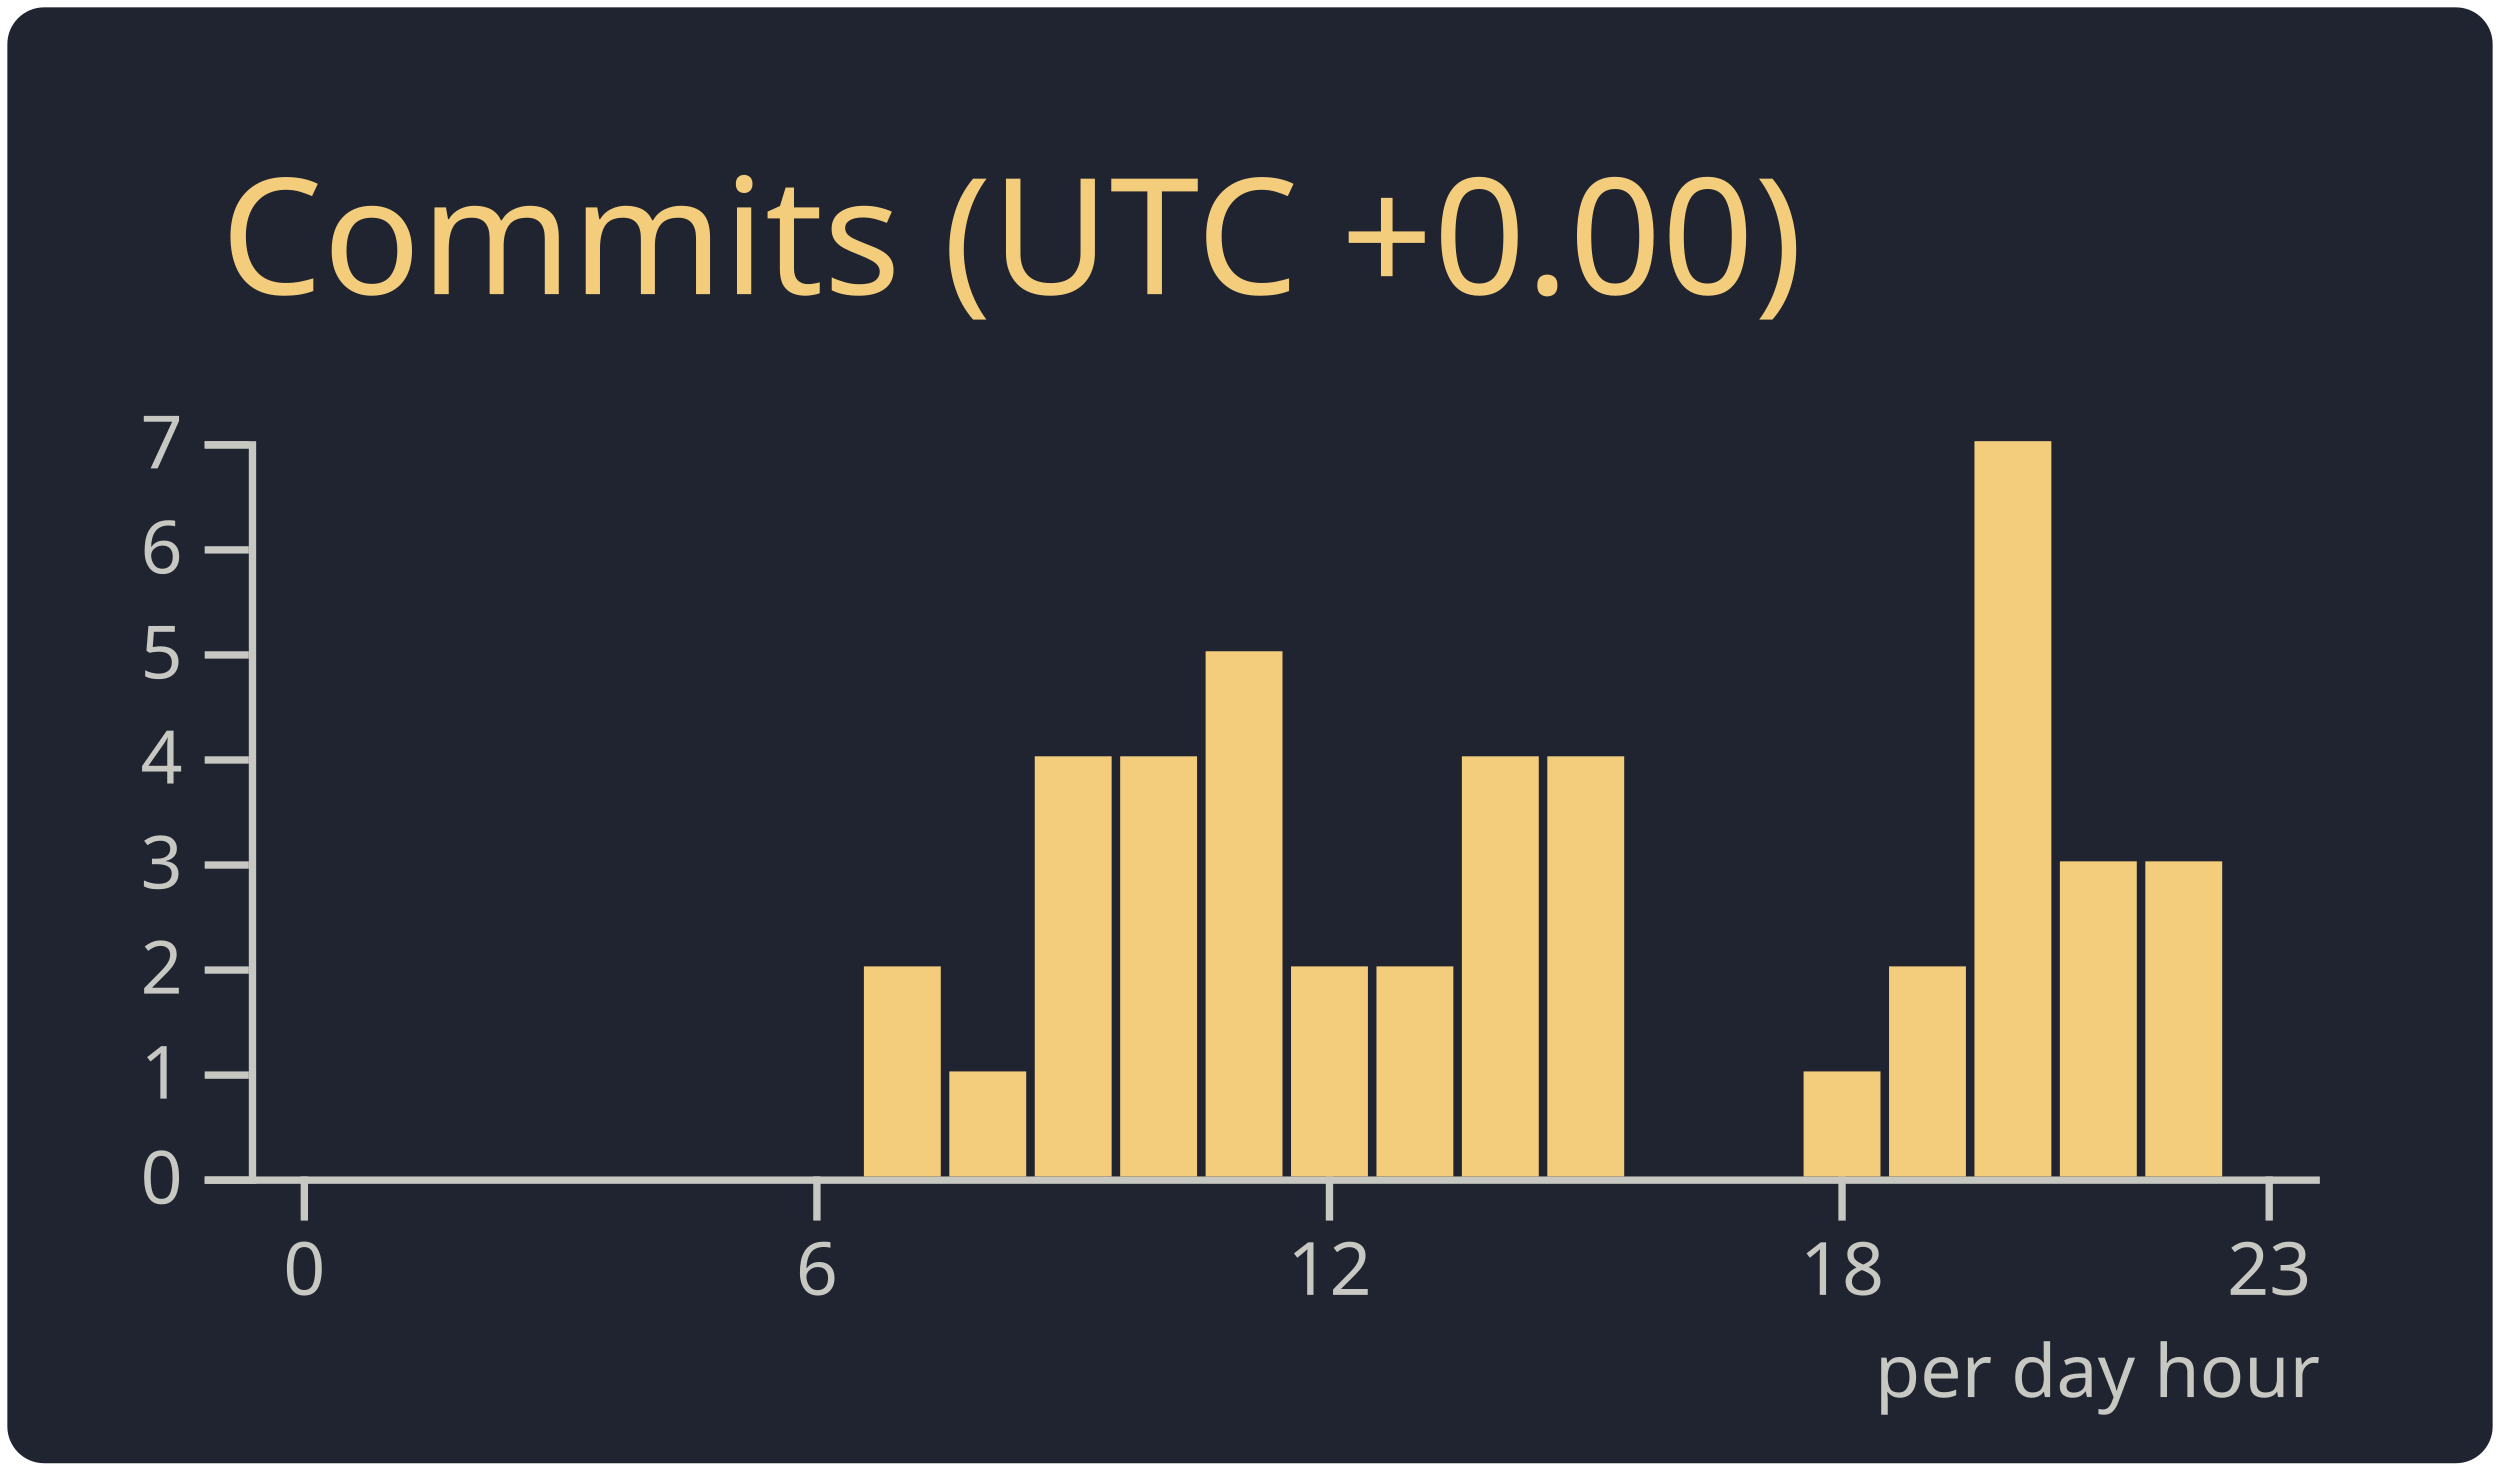
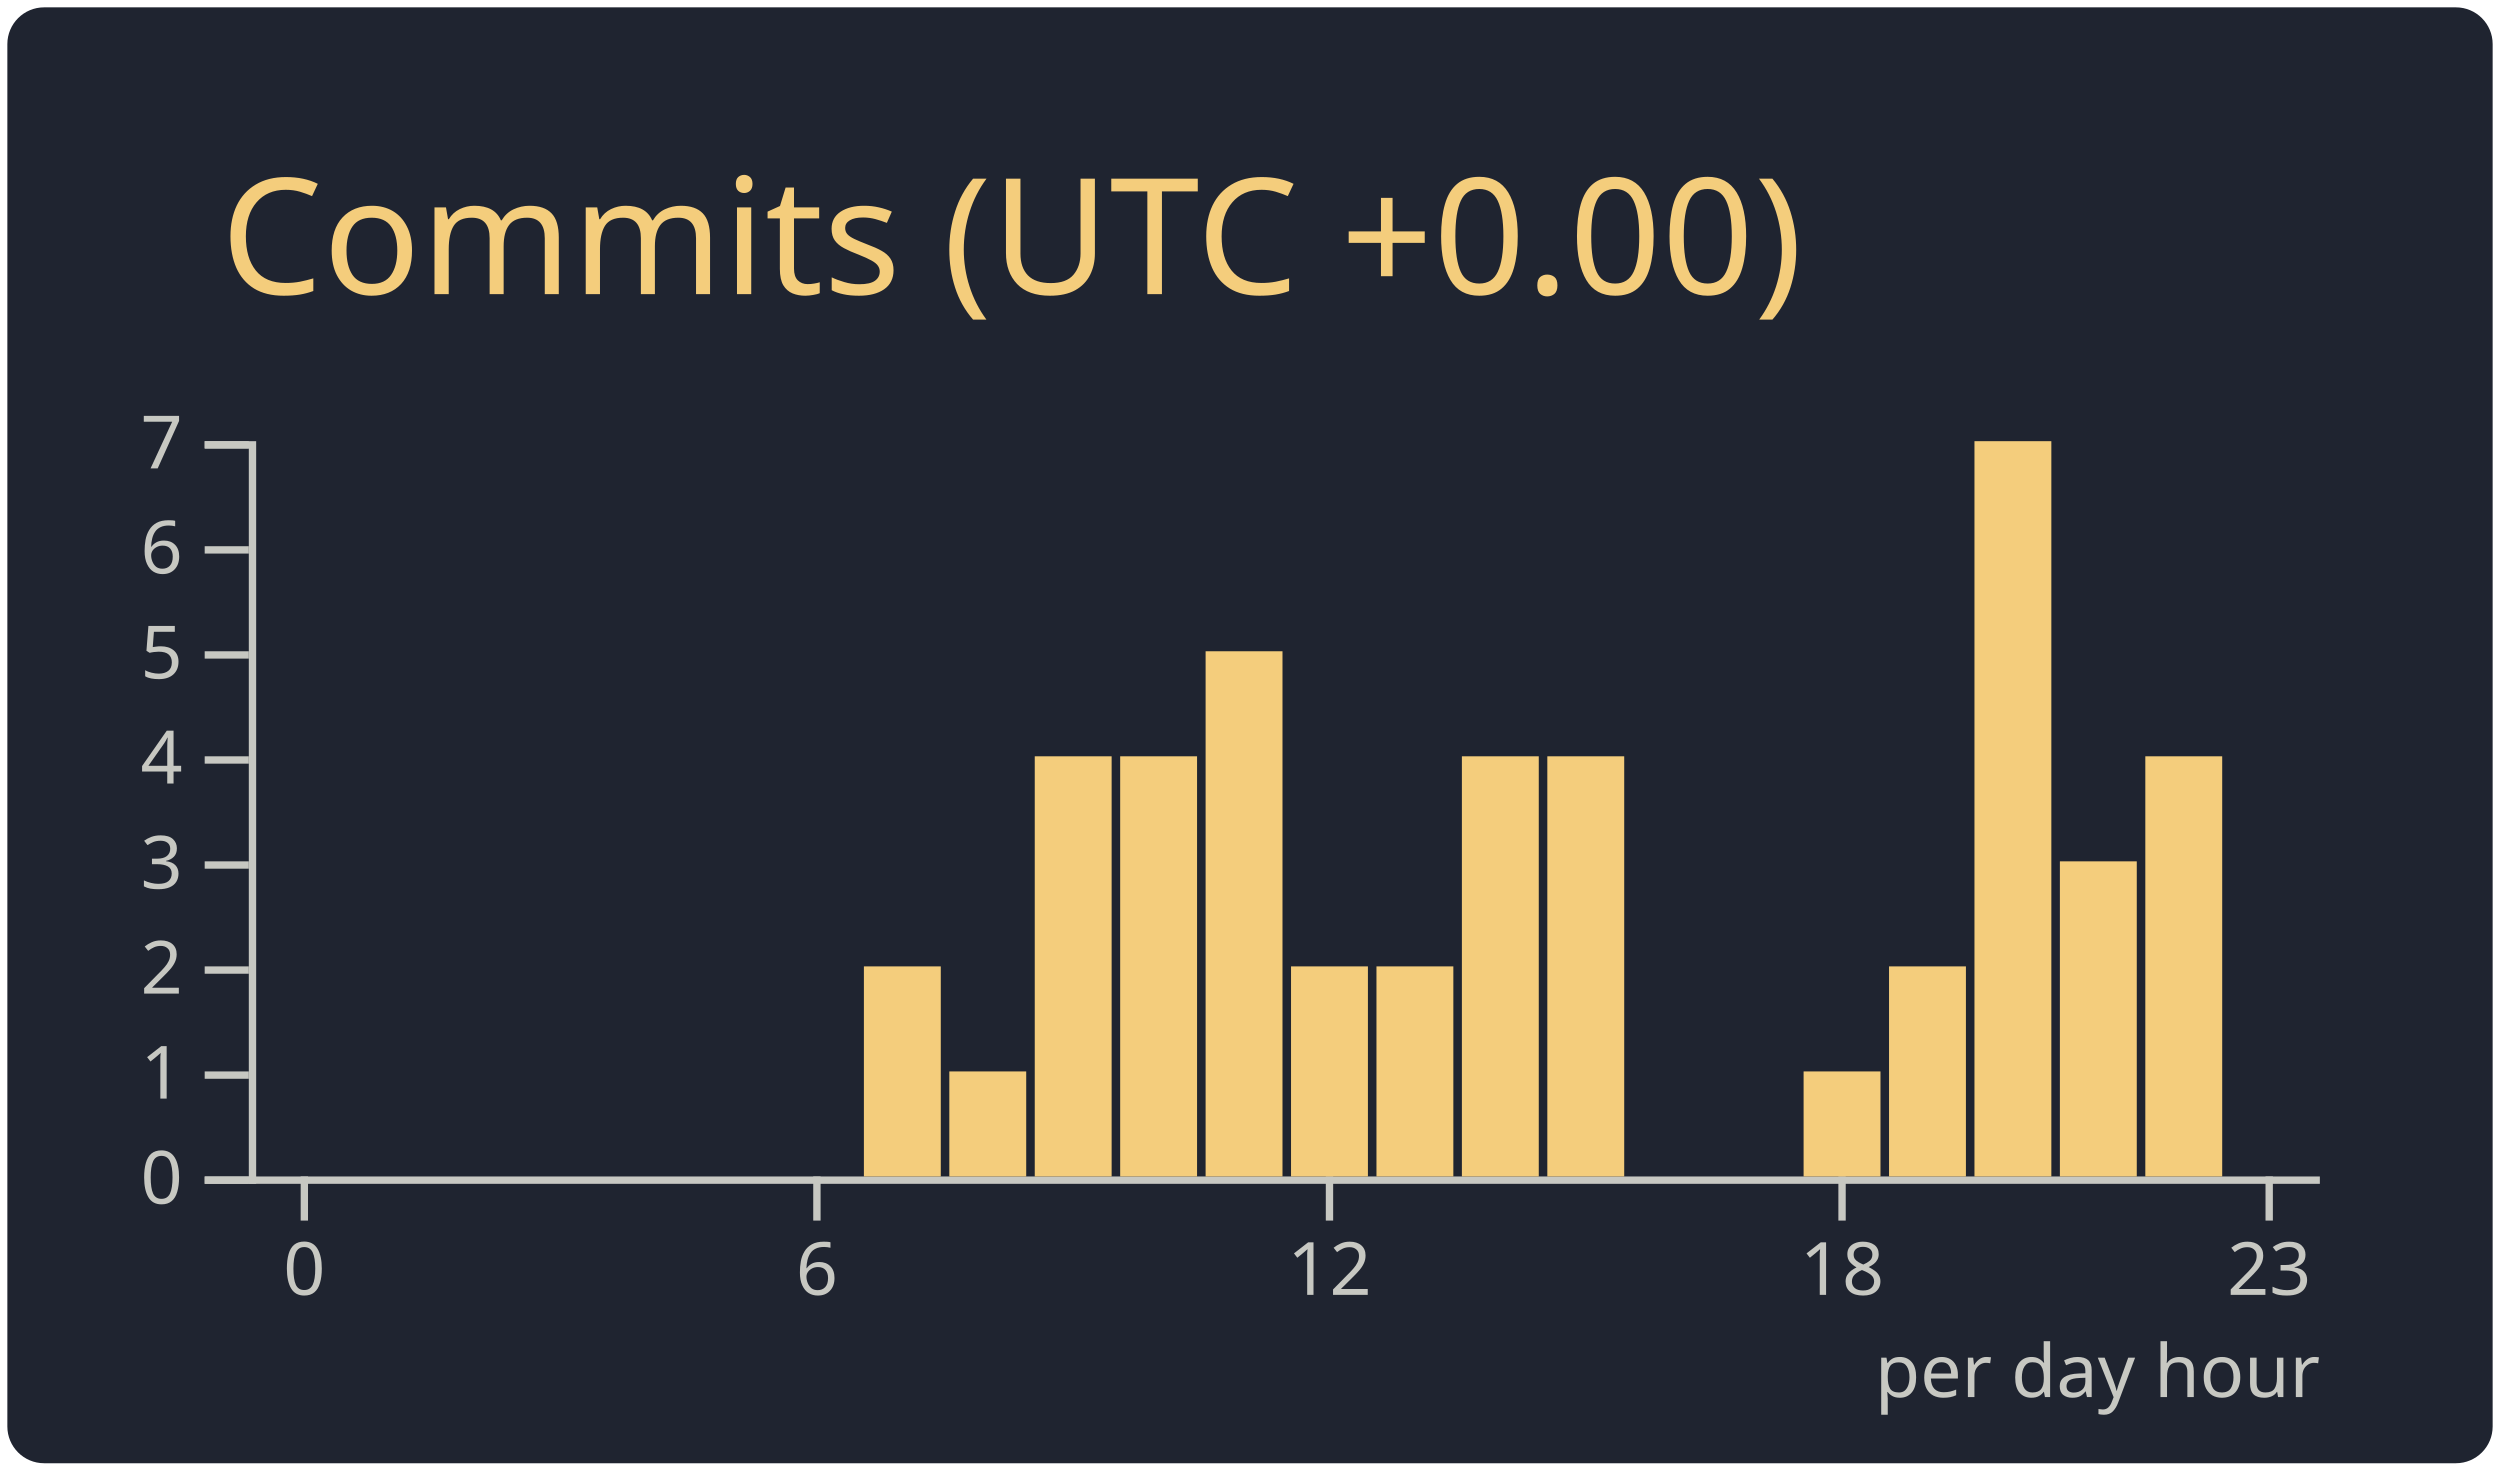
<svg xmlns="http://www.w3.org/2000/svg" width="340" height="200" viewBox="0 0 340 200">
  <style>* {
          font-family: 'Segoe UI', Ubuntu, "Helvetica Neue", Sans-Serif
        }</style>
  <rect x="1" y="1" rx="5" ry="5" height="99%" width="99.412%" stroke="#000000" stroke-width="1" fill="#1f2430" stroke-opacity="0" />
  <text x="30" y="40" style="font-size: 22px; fill: #f4cd7c;">Commits (UTC +0.00)</text>
  <g transform="translate(0,40)">
    <g color="#f4cd7c" transform="translate(35,20)">
      <g color="#c7c8c2" transform="translate(0,100)" fill="none" font-size="10" font-family="sans-serif" text-anchor="middle">
        <path class="domain" stroke="currentColor" d="M-1.162,0.5H280.5" />
        <g class="tick" opacity="1" transform="translate(6.390041,0)">
          <line stroke="currentColor" y2="6" />
          <text fill="currentColor" y="9" dy="0.71em">0</text>
        </g>
        <g class="tick" opacity="1" transform="translate(76.09959,0)">
          <line stroke="currentColor" y2="6" />
          <text fill="currentColor" y="9" dy="0.71em">6</text>
        </g>
        <g class="tick" opacity="1" transform="translate(145.8091,0)">
          <line stroke="currentColor" y2="6" />
          <text fill="currentColor" y="9" dy="0.71em">12</text>
        </g>
        <g class="tick" opacity="1" transform="translate(215.5187,0)">
          <line stroke="currentColor" y2="6" />
          <text fill="currentColor" y="9" dy="0.71em">18</text>
        </g>
        <g class="tick" opacity="1" transform="translate(273.61,0)">
          <line stroke="currentColor" y2="6" />
          <text fill="currentColor" y="9" dy="0.71em">23</text>
        </g>
      </g>
      <g color="#c7c8c2" transform="translate(-1.161826,0)" fill="none" font-size="10" font-family="sans-serif" text-anchor="end">
        <path class="domain" stroke="currentColor" d="M-6,100.5H0.5V0.5H-6" />
        <g class="tick" opacity="1" transform="translate(0,100.5)">
          <line stroke="currentColor" x2="-6" />
          <text fill="currentColor" x="-9" dy="0.32em">0</text>
        </g>
        <g class="tick" opacity="1" transform="translate(0,86.21429)">
          <line stroke="currentColor" x2="-6" />
          <text fill="currentColor" x="-9" dy="0.32em">1</text>
        </g>
        <g class="tick" opacity="1" transform="translate(0,71.92857)">
          <line stroke="currentColor" x2="-6" />
          <text fill="currentColor" x="-9" dy="0.32em">2</text>
        </g>
        <g class="tick" opacity="1" transform="translate(0,57.64286)">
          <line stroke="currentColor" x2="-6" />
          <text fill="currentColor" x="-9" dy="0.32em">3</text>
        </g>
        <g class="tick" opacity="1" transform="translate(0,43.35714)">
          <line stroke="currentColor" x2="-6" />
          <text fill="currentColor" x="-9" dy="0.32em">4</text>
        </g>
        <g class="tick" opacity="1" transform="translate(0,29.07143)">
          <line stroke="currentColor" x2="-6" />
          <text fill="currentColor" x="-9" dy="0.32em">5</text>
        </g>
        <g class="tick" opacity="1" transform="translate(0,14.78571)">
          <line stroke="currentColor" x2="-6" />
          <text fill="currentColor" x="-9" dy="0.32em">6</text>
        </g>
        <g class="tick" opacity="1" transform="translate(0,0.5)">
          <line stroke="currentColor" x2="-6" />
          <text fill="currentColor" x="-9" dy="0.32em">7</text>
        </g>
      </g>
      <rect class="bar" fill="#f4cd7c" x="1.162" y="100" width="10.456" height="0" />
      <rect class="bar" fill="#f4cd7c" x="12.78" y="100" width="10.456" height="0" />
      <rect class="bar" fill="#f4cd7c" x="24.398" y="100" width="10.456" height="0" />
      <rect class="bar" fill="#f4cd7c" x="36.017" y="100" width="10.456" height="0" />
      <rect class="bar" fill="#f4cd7c" x="47.635" y="100" width="10.456" height="0" />
      <rect class="bar" fill="#f4cd7c" x="59.253" y="100" width="10.456" height="0" />
      <rect class="bar" fill="#f4cd7c" x="70.871" y="100" width="10.456" height="0" />
      <rect class="bar" fill="#f4cd7c" x="82.49" y="71.429" width="10.456" height="28.571" />
      <rect class="bar" fill="#f4cd7c" x="94.108" y="85.714" width="10.456" height="14.286" />
      <rect class="bar" fill="#f4cd7c" x="105.726" y="42.857" width="10.456" height="57.143" />
      <rect class="bar" fill="#f4cd7c" x="117.344" y="42.857" width="10.456" height="57.143" />
      <rect class="bar" fill="#f4cd7c" x="128.963" y="28.571" width="10.456" height="71.429" />
      <rect class="bar" fill="#f4cd7c" x="140.581" y="71.429" width="10.456" height="28.571" />
      <rect class="bar" fill="#f4cd7c" x="152.199" y="71.429" width="10.456" height="28.571" />
      <rect class="bar" fill="#f4cd7c" x="163.817" y="42.857" width="10.456" height="57.143" />
      <rect class="bar" fill="#f4cd7c" x="175.436" y="42.857" width="10.456" height="57.143" />
      <rect class="bar" fill="#f4cd7c" x="187.054" y="100" width="10.456" height="0" />
      <rect class="bar" fill="#f4cd7c" x="198.672" y="100" width="10.456" height="0" />
      <rect class="bar" fill="#f4cd7c" x="210.29" y="85.714" width="10.456" height="14.286" />
      <rect class="bar" fill="#f4cd7c" x="221.909" y="71.429" width="10.456" height="28.571" />
      <rect class="bar" fill="#f4cd7c" x="233.527" y="0" width="10.456" height="100" />
      <rect class="bar" fill="#f4cd7c" x="245.145" y="57.143" width="10.456" height="42.857" />
-       <rect class="bar" fill="#f4cd7c" x="256.763" y="57.143" width="10.456" height="42.857" />
+       <rect class="bar" fill="#f4cd7c" x="256.763" y="42.857" width="10.456" height="57.143" />
      <rect class="bar" fill="#f4cd7c" x="268.382" y="100" width="10.456" height="0" />
      <g>
        <text y="130" x="220" style="fill: #c7c8c2; font-size: 10px;">per day hour</text>
      </g>
    </g>
  </g>
</svg>
